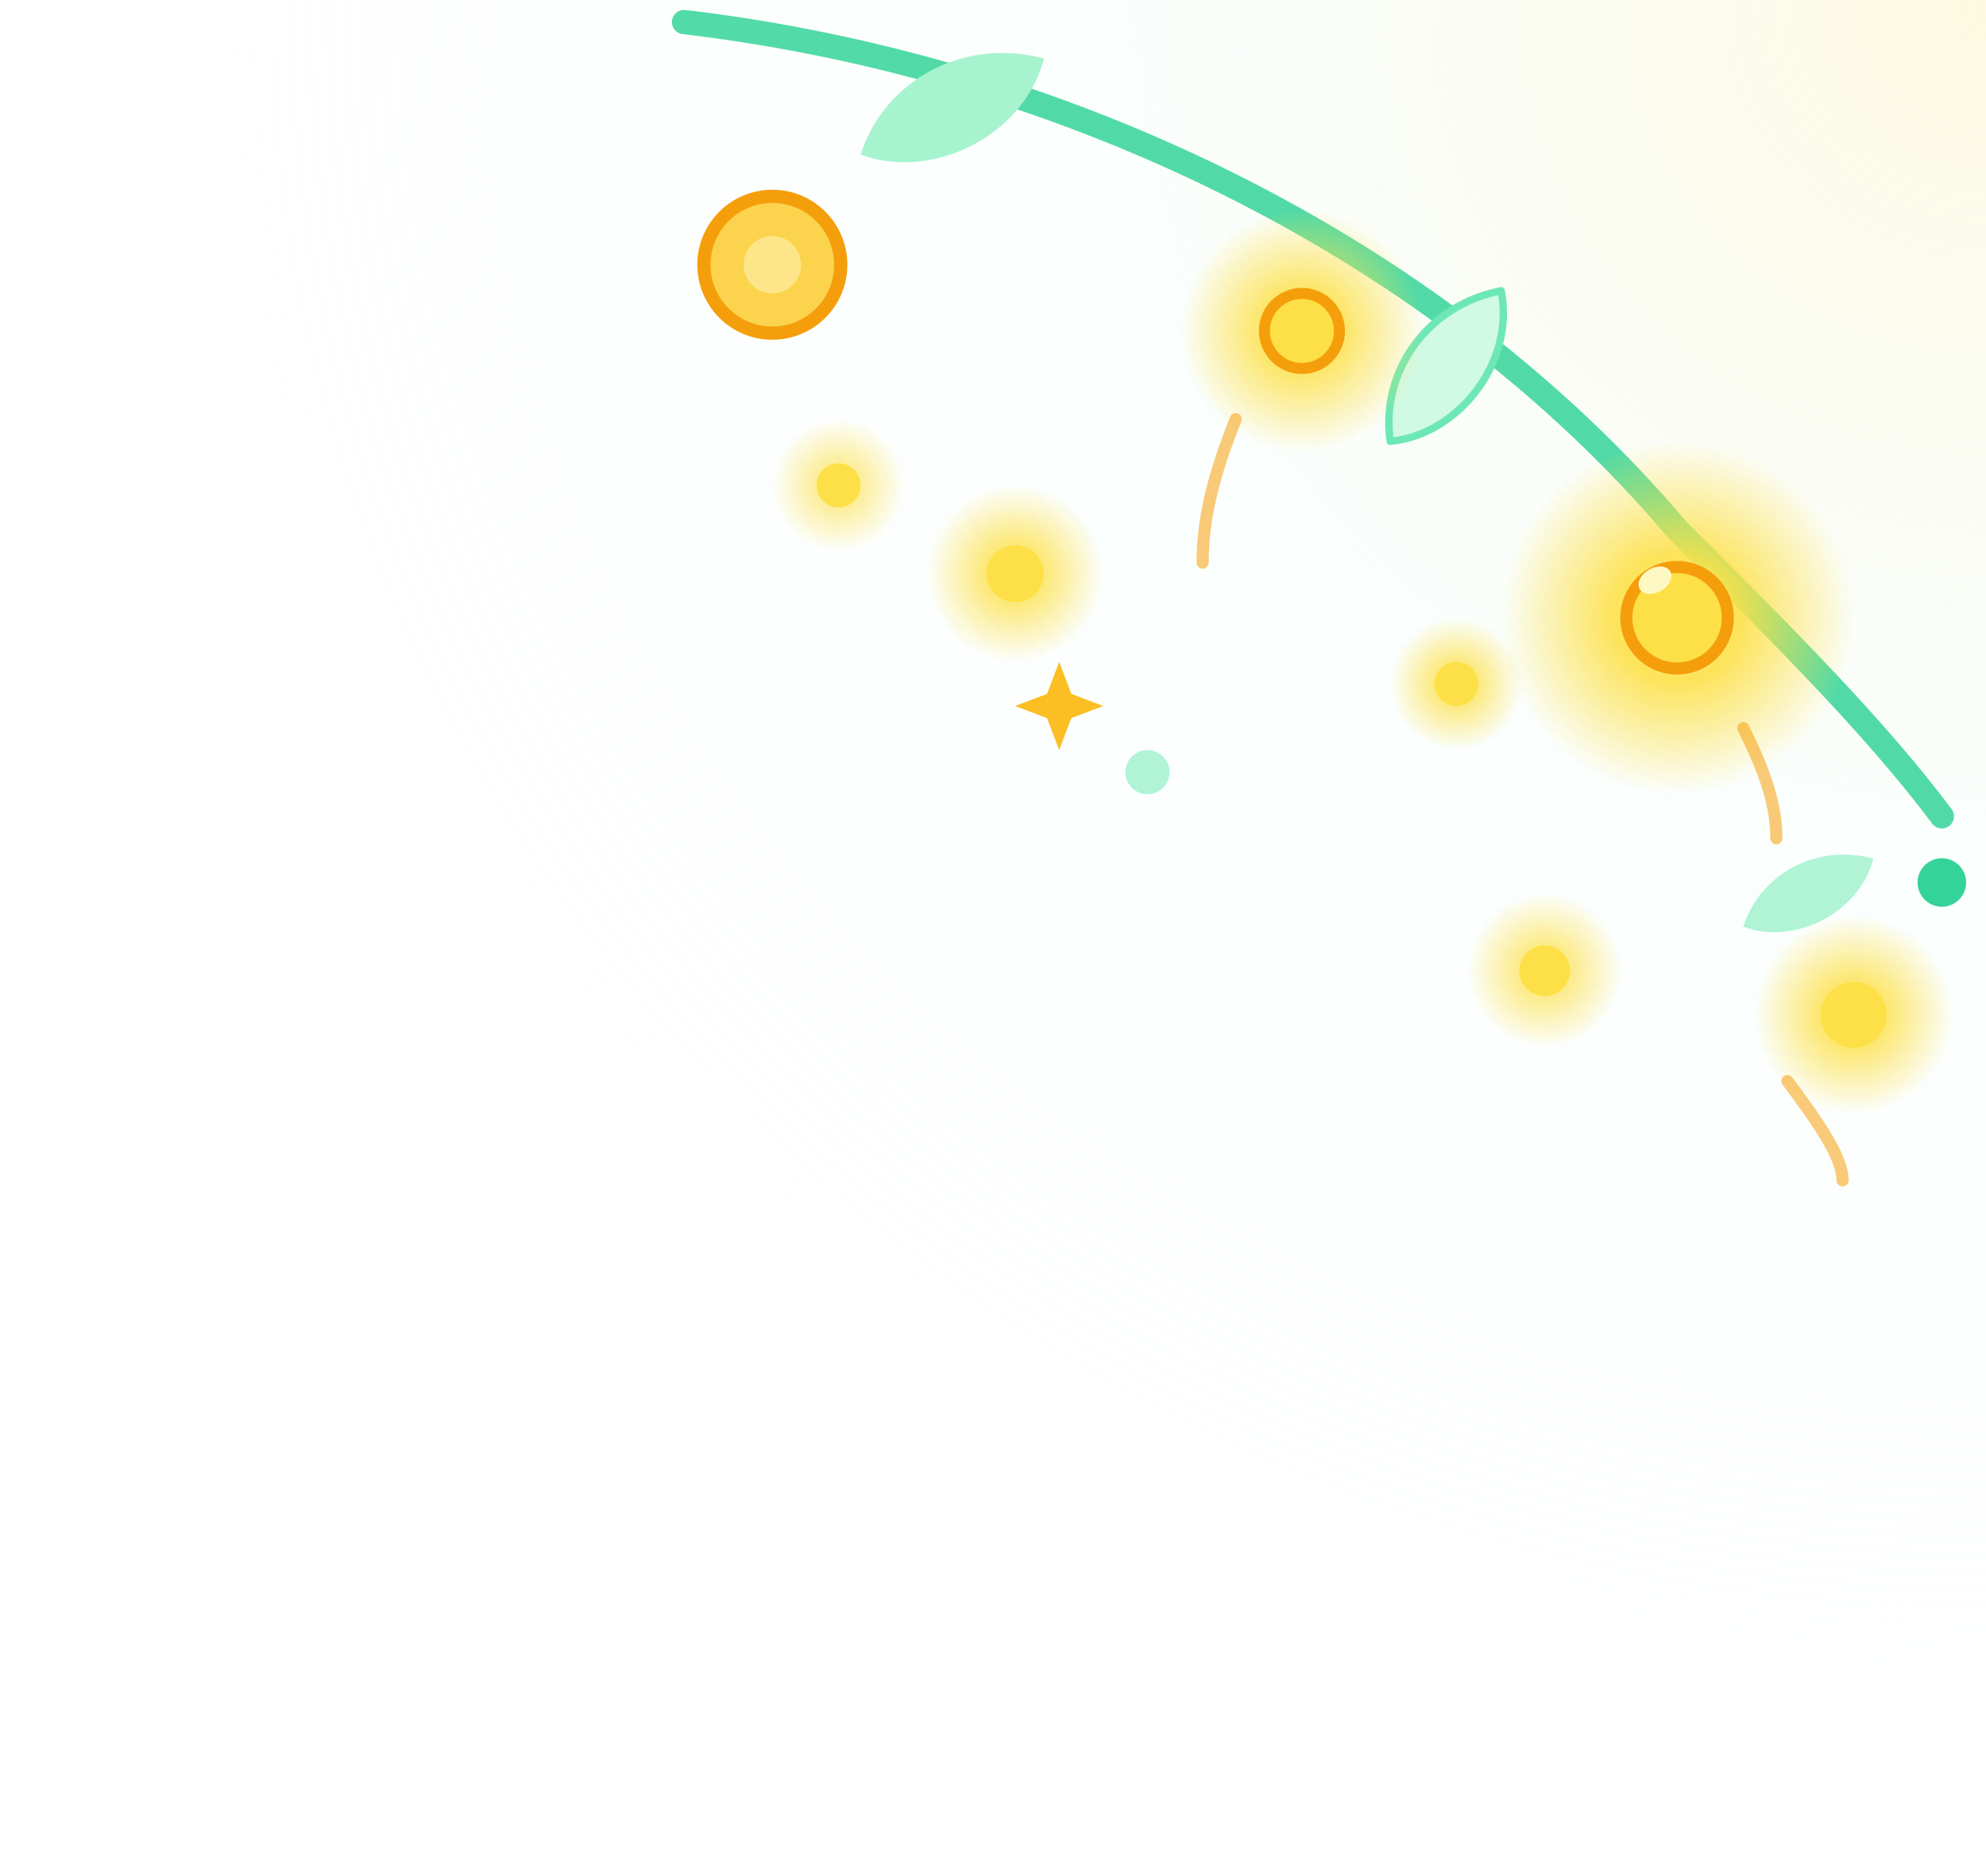
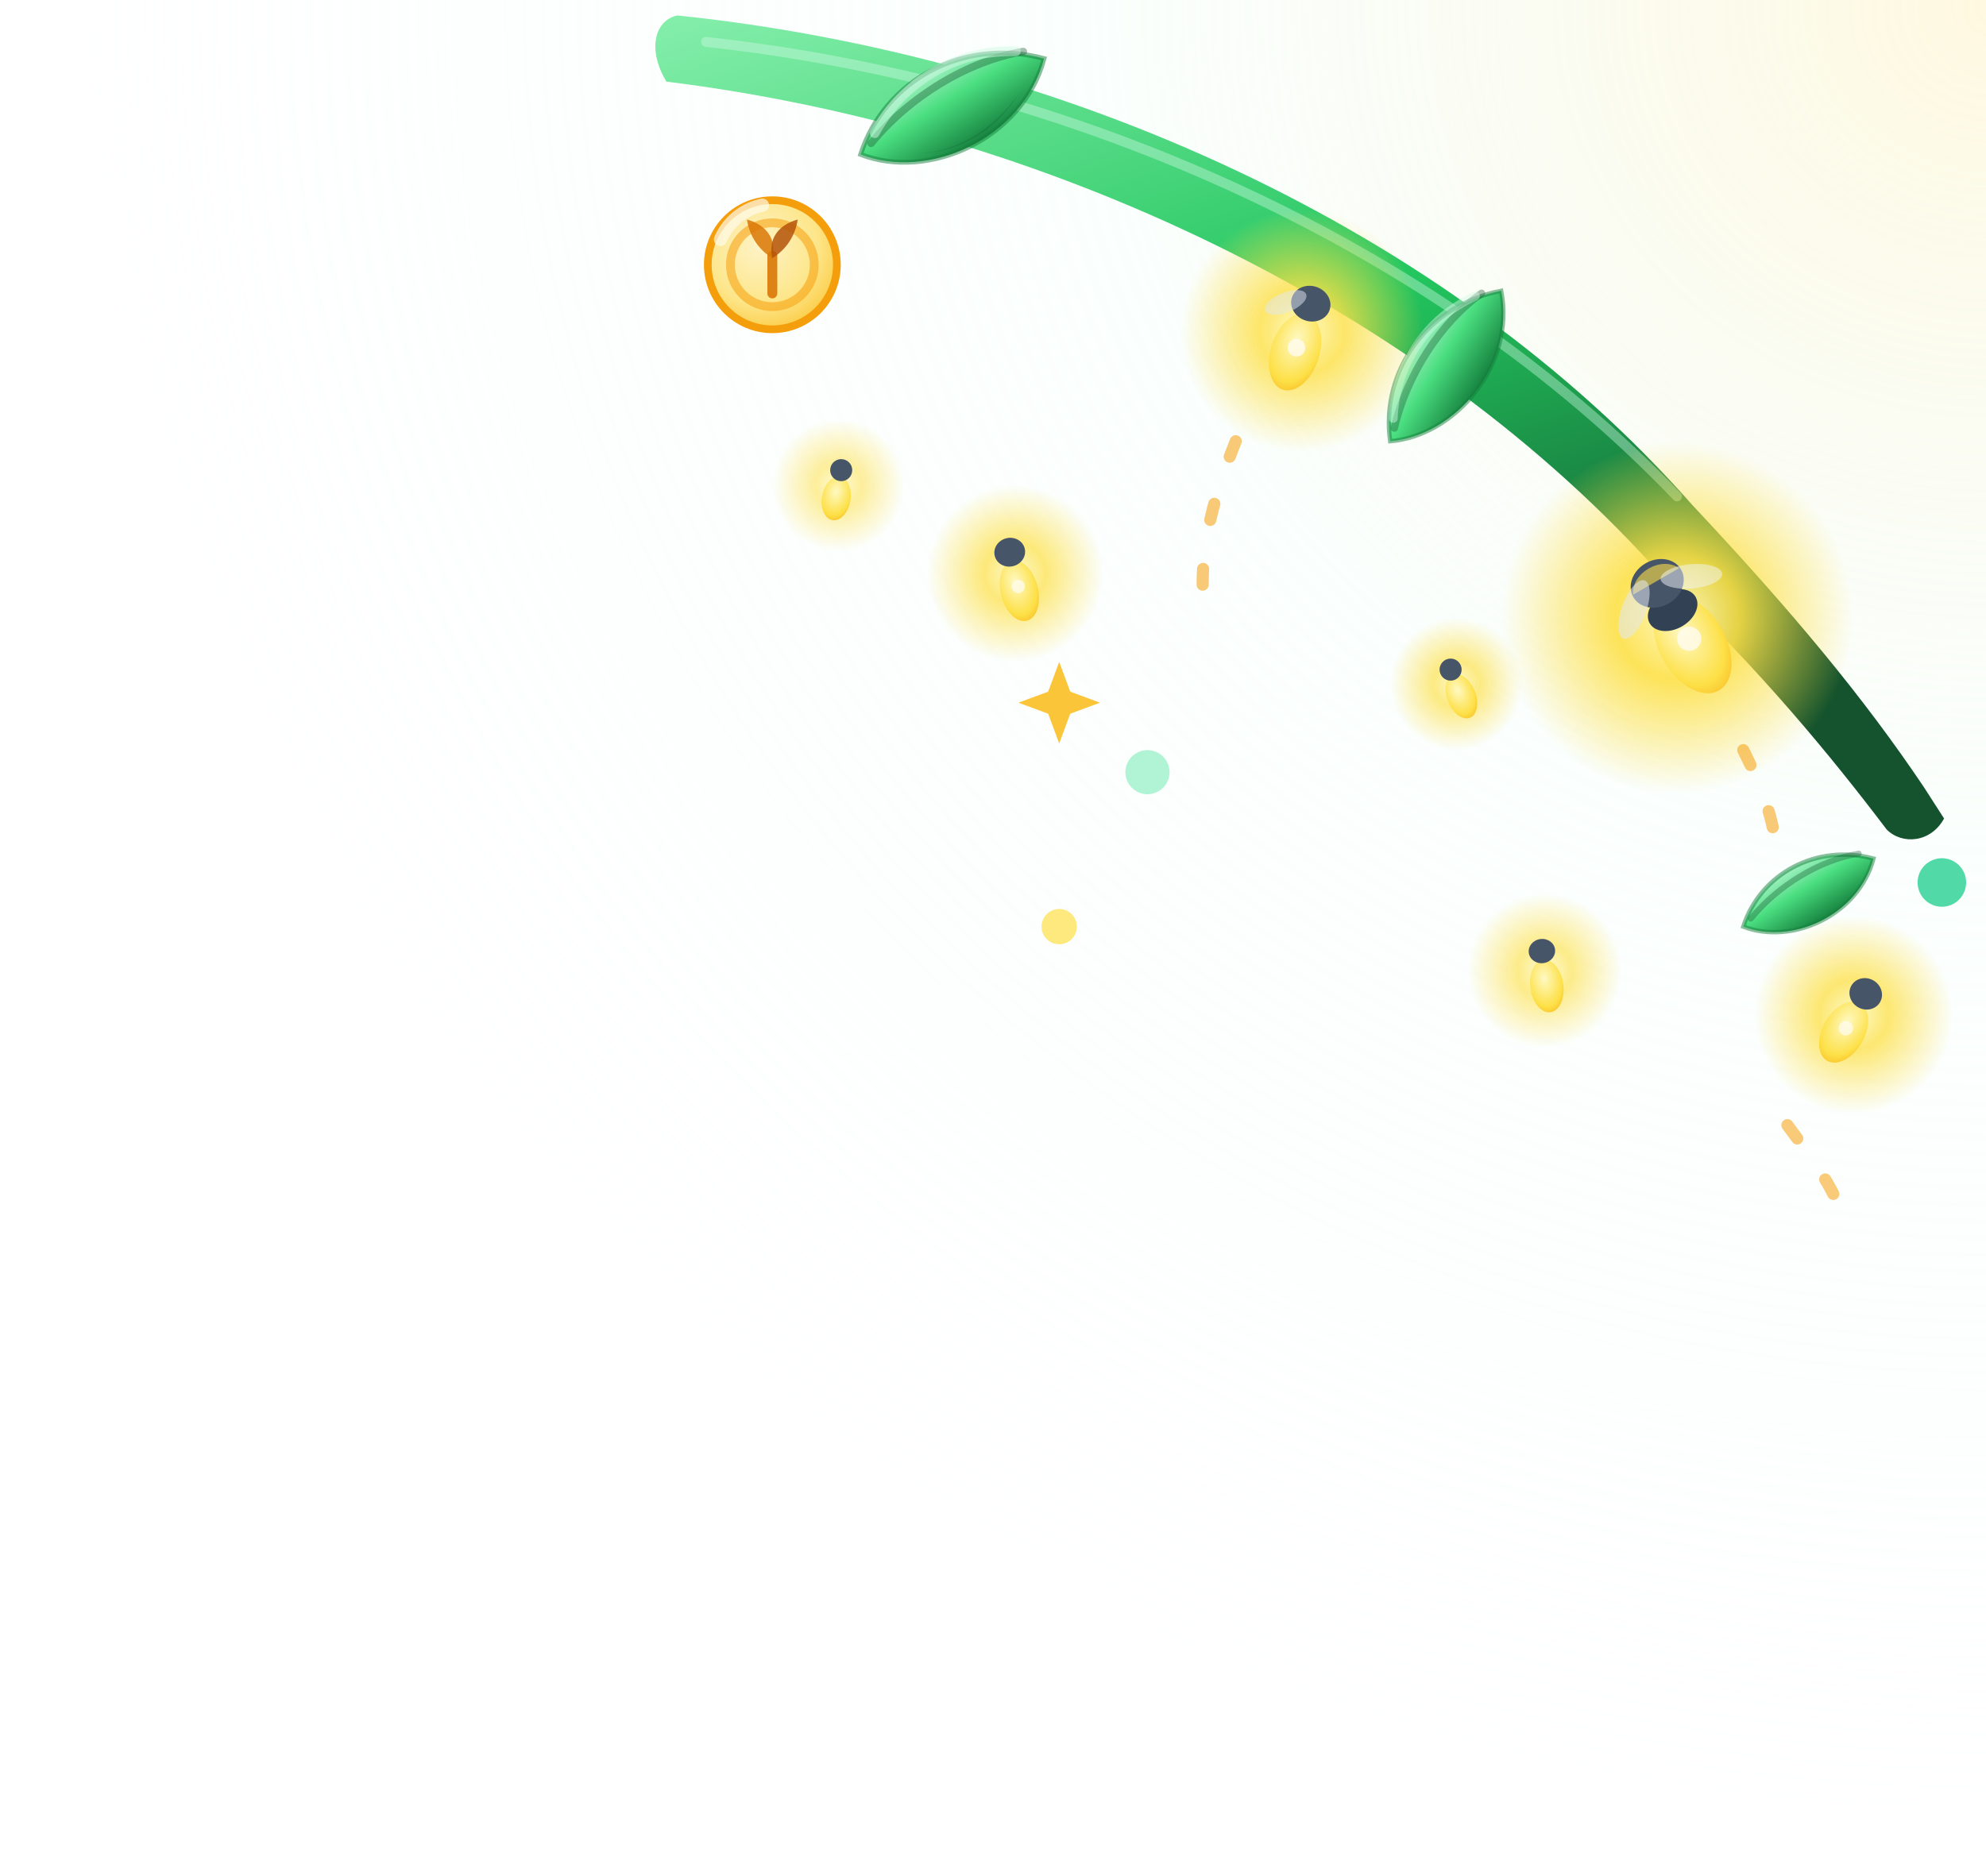
<svg xmlns="http://www.w3.org/2000/svg" viewBox="0 0 180 170" preserveAspectRatio="xMaxYMin meet">
  <defs>
    <radialGradient id="w-kn" cx="1" cy="0" r="1">
      <stop offset="0" stop-color="#FEF3C7" stop-opacity=".55" />
      <stop offset=".45" stop-color="#ECFDF5" stop-opacity=".24" />
      <stop offset="1" stop-color="#ECFDF5" stop-opacity="0" />
    </radialGradient>
    <radialGradient id="gl-kn" cx=".5" cy=".5" r=".5">
      <stop offset="0" stop-color="#FEF9C3" />
      <stop offset=".35" stop-color="#FDE047" stop-opacity=".9" />
      <stop offset="1" stop-color="#FDE047" stop-opacity="0" />
    </radialGradient>
+     <radialGradient id="ab-kn" cx=".45" cy=".35" r=".9">
+       <stop offset="0" stop-color="#FEF9C3" />
+       <stop offset=".6" stop-color="#FDE047" />
+       <stop offset="1" stop-color="#F59E0B" />
+     </radialGradient>
+     <linearGradient id="br-kn" x1="0" y1="0" x2=".5" y2=".95">
+       <stop offset="0" stop-color="#86EFAC" />
+       <stop offset=".52" stop-color="#22C55E" />
+       <stop offset="1" stop-color="#14532D" />
+     </linearGradient>
+     <linearGradient id="lf-kn" x1=".05" y1="0" x2=".55" y2="1">
+       <stop offset="0" stop-color="#D1FAE5" />
+       <stop offset=".5" stop-color="#4ADE80" />
+       <stop offset="1" stop-color="#15803D" />
+     </linearGradient>
+     <radialGradient id="ck-kn" cx=".4" cy=".35" r=".85">
+       <stop offset="0" stop-color="#FEF3C7" />
+       <stop offset=".55" stop-color="#FDE68A" />
+       <stop offset="1" stop-color="#FBBF24" />
+     </radialGradient>
  </defs>
  <rect width="180" height="170" fill="url(#w-kn)" />
-   <path d="M62 2C96 6 130 22 152 48C162 58 170 66 176 74" fill="none" stroke="#34D399" stroke-width="2.2" stroke-linecap="round" opacity=".85" />
-   <g stroke-linejoin="round">
-     <path d="M0 0C7-9 20-11 30-4C23 6 8 7 0 0Z" transform="translate(78 14) rotate(-20) scale(.62)" fill="#A7F3D0" />
-     <path d="M0 0C7-9 20-11 30-4C23 6 8 7 0 0Z" transform="translate(126 40) rotate(-46) scale(.56)" fill="#D1FAE5" stroke="#6EE7B7" stroke-width="1.2" />
-     <path d="M0 0C7-9 20-11 30-4C23 6 8 7 0 0Z" transform="translate(158 84) rotate(-20) scale(.44)" fill="#A7F3D0" opacity=".9" />
+   <path d="M61.4 1.4C96 5 131 20.4 153.4 45.8C162.4 55.4 168.9 63.2 174.4 71.4L176.2 74.2C175 76.4 172.4 76.6 171 75.2C166 68.6 159.6 60.8 150.8 52.4C128.8 27.6 94.4 11.6 60.4 7.4C58.6 4.4 59.4 1.8 61.4 1.4Z" fill="url(#br-kn)" />
+   <path d="M64 3.8C97 7.4 130 22 152 45" fill="none" stroke="#D1FAE5" stroke-width=".9" opacity=".4" stroke-linecap="round" />
+   <g transform="translate(78 14) rotate(-20) scale(.62)">
+     <path d="M0 0C7-9 20-11 30-4C23 6 8 7 0 0Z" fill="url(#lf-kn)" stroke="#15803D" stroke-width=".7" stroke-opacity=".5" />
+     <path d="M2-1C9.5-5.5 19.5-7.5 27.5-6" fill="none" stroke="#14532D" stroke-width="1.1" opacity=".38" stroke-linecap="round" />
+     <path d="M4 .8C10.5 5 18.5 4.6 25-.6C19 3.6 11 5.4 4 .8Z" fill="#14532D" opacity=".22" />
+     <path d="M3-2.2C9.5-8 18.5-9.6 26.5-6.4" fill="none" stroke="#D1FAE5" stroke-width="1.4" opacity=".5" stroke-linecap="round" />
+   </g>
+   <g transform="translate(126 40) rotate(-46) scale(.56)">
+     <path d="M0 0C7-9 20-11 30-4C23 6 8 7 0 0Z" fill="url(#lf-kn)" stroke="#15803D" stroke-width=".7" stroke-opacity=".5" />
+     <path d="M2-1C9.5-5.5 19.5-7.5 27.5-6" fill="none" stroke="#14532D" stroke-width="1.2" opacity=".36" stroke-linecap="round" />
+     <path d="M3-2.2C9.5-8 18.5-9.6 26.5-6.4" fill="none" stroke="#D1FAE5" stroke-width="1.4" opacity=".45" stroke-linecap="round" />
+   </g>
+   <g transform="translate(158 84) rotate(-20) scale(.44)">
+     <path d="M0 0C7-9 20-11 30-4C23 6 8 7 0 0Z" fill="url(#lf-kn)" stroke="#15803D" stroke-width=".9" stroke-opacity=".5" />
+     <path d="M2-1C9.5-5.5 19.5-7.5 27.5-6" fill="none" stroke="#14532D" stroke-width="1.2" opacity=".35" stroke-linecap="round" />
+   </g>
+   <g transform="translate(152 56) rotate(-30)">
+     <circle r="16" fill="url(#gl-kn)" />
+     <ellipse cy="2.8" rx="3" ry="4.8" fill="url(#ab-kn)" />
+     <circle cy="2.2" r="1.1" fill="#FFFBEB" opacity=".85" />
+     <ellipse cy="-.8" rx="2.4" ry="1.7" fill="#334155" />
+     <ellipse cy="-3.6" rx="2.5" ry="2.1" fill="#475569" />
+     <path d="M-2.4-3.8C-1.6-5.6 1.6-5.6 2.4-3.8Z" fill="#FDE047" opacity=".6" />
+     <ellipse cx="-3" cy="-2.6" rx="2.8" ry="1.1" transform="rotate(-40 -3 -2.6)" fill="#E2E8F0" opacity=".55" />
+     <ellipse cx="3" cy="-2.6" rx="2.8" ry="1.1" transform="rotate(25 3 -2.6)" fill="#F1F5F9" opacity=".5" />
+   </g>
+   <g transform="translate(118 30) rotate(18)">
+     <circle r="11" fill="url(#gl-kn)" opacity=".9" />
+     <ellipse cy="2" rx="2.2" ry="3.6" fill="url(#ab-kn)" />
+     <circle cy="1.6" r=".8" fill="#FFFBEB" opacity=".85" />
+     <ellipse cy="-2.6" rx="1.8" ry="1.6" fill="#475569" />
+     <ellipse cx="-2.2" cy="-2" rx="2" ry=".9" transform="rotate(-40 -2.2 -2)" fill="#E2E8F0" opacity=".5" />
+   </g>
+   <g transform="translate(92 52) rotate(-14)">
+     <circle r="8" fill="url(#gl-kn)" opacity=".8" />
+     <ellipse cy="1.6" rx="1.7" ry="2.8" fill="url(#ab-kn)" />
+     <circle cy="1.2" r=".6" fill="#FFFBEB" opacity=".8" />
+     <ellipse cy="-2" rx="1.4" ry="1.3" fill="#475569" />
+   </g>
+   <g transform="translate(168 92) rotate(30)">
+     <circle r="9" fill="url(#gl-kn)" opacity=".85" />
+     <ellipse cy="1.8" rx="1.9" ry="3" fill="url(#ab-kn)" />
+     <circle cy="1.4" r=".65" fill="#FFFBEB" opacity=".8" />
+     <ellipse cy="-2.2" rx="1.5" ry="1.4" fill="#475569" />
+   </g>
+   <g transform="translate(140 88) rotate(-8)">
+     <circle r="7" fill="url(#gl-kn)" opacity=".7" />
+     <ellipse cy="1.4" rx="1.5" ry="2.4" fill="url(#ab-kn)" />
+     <ellipse cy="-1.8" rx="1.2" ry="1.1" fill="#475569" />
+   </g>
+   <g transform="translate(76 44) rotate(10)">
+     <circle r="6" fill="url(#gl-kn)" opacity=".6" />
+     <ellipse cy="1.2" rx="1.3" ry="2" fill="url(#ab-kn)" />
+     <ellipse cy="-1.4" rx="1" ry="1" fill="#475569" />
+   </g>
+   <g transform="translate(132 62) rotate(-22)">
+     <circle r="6" fill="url(#gl-kn)" opacity=".75" />
+     <ellipse cy="1.2" rx="1.3" ry="2.1" fill="url(#ab-kn)" />
+     <ellipse cy="-1.4" rx="1" ry="1" fill="#475569" />
+   </g>
+   <g fill="none" stroke="#F59E0B" stroke-width="1.1" stroke-linecap="round" opacity=".55" stroke-dasharray="1.5 4.5">
+     <path d="M158 68c2 4 3 7 3 10" />
+     <path d="M112 40c-2 5-3 9-3 13" />
+     <path d="M162 102c3 4 5 7 5 9" />
+   </g>
+   <g transform="translate(70 24)">
+     <circle r="6.2" fill="#F59E0B" />
+     <circle r="5.5" fill="url(#ck-kn)" />
+     <circle r="3.8" fill="none" stroke="#F59E0B" stroke-width=".8" opacity=".55" />
+     <path d="M0 2.6L0-.8" stroke="#D97706" stroke-width=".9" stroke-linecap="round" opacity=".9" />
+     <path d="M0-.6C-1.3-1.4-2.1-2.7-2.3-4.1C-.5-3.6.4-2.3 0-.6Z" fill="#D97706" opacity=".85" />
+     <path d="M0-.6C1.3-1.4 2.1-2.7 2.3-4.1C.5-3.6-.4-2.3 0-.6Z" fill="#B45309" opacity=".85" />
+     <path d="M-4.7-2.3A5.3 5.3 0 0 1-.9-5.4" fill="none" stroke="#FFFBEB" stroke-width="1.2" stroke-linecap="round" opacity=".7" />
  </g>
  <g>
-     <circle cx="152" cy="56" r="16" fill="url(#gl-kn)" />
-     <circle cx="152" cy="56" r="4.6" fill="#FDE047" stroke="#F59E0B" stroke-width="1.1" />
-     <ellipse cx="150" cy="52.6" rx="1.6" ry="1.1" transform="rotate(-30 150 52.6)" fill="#FEF9C3" />
-     <circle cx="118" cy="30" r="11" fill="url(#gl-kn)" opacity=".9" />
-     <circle cx="118" cy="30" r="3.4" fill="#FDE047" stroke="#F59E0B" stroke-width="1" />
-     <circle cx="92" cy="52" r="8" fill="url(#gl-kn)" opacity=".8" />
-     <circle cx="92" cy="52" r="2.6" fill="#FDE047" />
-     <circle cx="168" cy="92" r="9" fill="url(#gl-kn)" opacity=".85" />
-     <circle cx="168" cy="92" r="3" fill="#FDE047" />
-     <circle cx="140" cy="88" r="7" fill="url(#gl-kn)" opacity=".7" />
-     <circle cx="140" cy="88" r="2.3" fill="#FDE047" />
-     <circle cx="76" cy="44" r="6" fill="url(#gl-kn)" opacity=".6" />
-     <circle cx="76" cy="44" r="2" fill="#FDE047" />
-     <circle cx="132" cy="62" r="6" fill="url(#gl-kn)" opacity=".75" />
-     <circle cx="132" cy="62" r="2" fill="#FDE047" />
-   </g>
-   <g fill="none" stroke="#F59E0B" stroke-width="1.1" stroke-linecap="round" opacity=".55">
-     <path d="M158 66c2 4 3 7 3 10" />
-     <path d="M112 38c-2 5 -3 9 -3 13" />
-     <path d="M162 98c3 4 5 7 5 9" />
-   </g>
-   <circle cx="70" cy="24" r="6.2" fill="#FCD34D" stroke="#F59E0B" stroke-width="1.2" />
-   <circle cx="70" cy="24" r="2.6" fill="#FDE68A" />
-   <g>
-     <circle cx="176" cy="80" r="2.2" fill="#34D399" />
+     <circle cx="176" cy="80" r="2.2" fill="#34D399" opacity=".85" />
    <circle cx="104" cy="70" r="2" fill="#A7F3D0" opacity=".9" />
-     <path d="M96 60l1.1 2.9 2.9 1.1-2.9 1.1-1.1 2.9-1.1-2.9-2.9-1.1 2.9-1.1z" fill="#FBBF24" />
+     <circle cx="96" cy="84" r="1.6" fill="#FDE047" opacity=".7" />
+     <path d="M96 60l1 2.7 2.7 1-2.7 1-1 2.7-1-2.7-2.7-1 2.7-1z" fill="#FBBF24" opacity=".9" />
  </g>
</svg>
